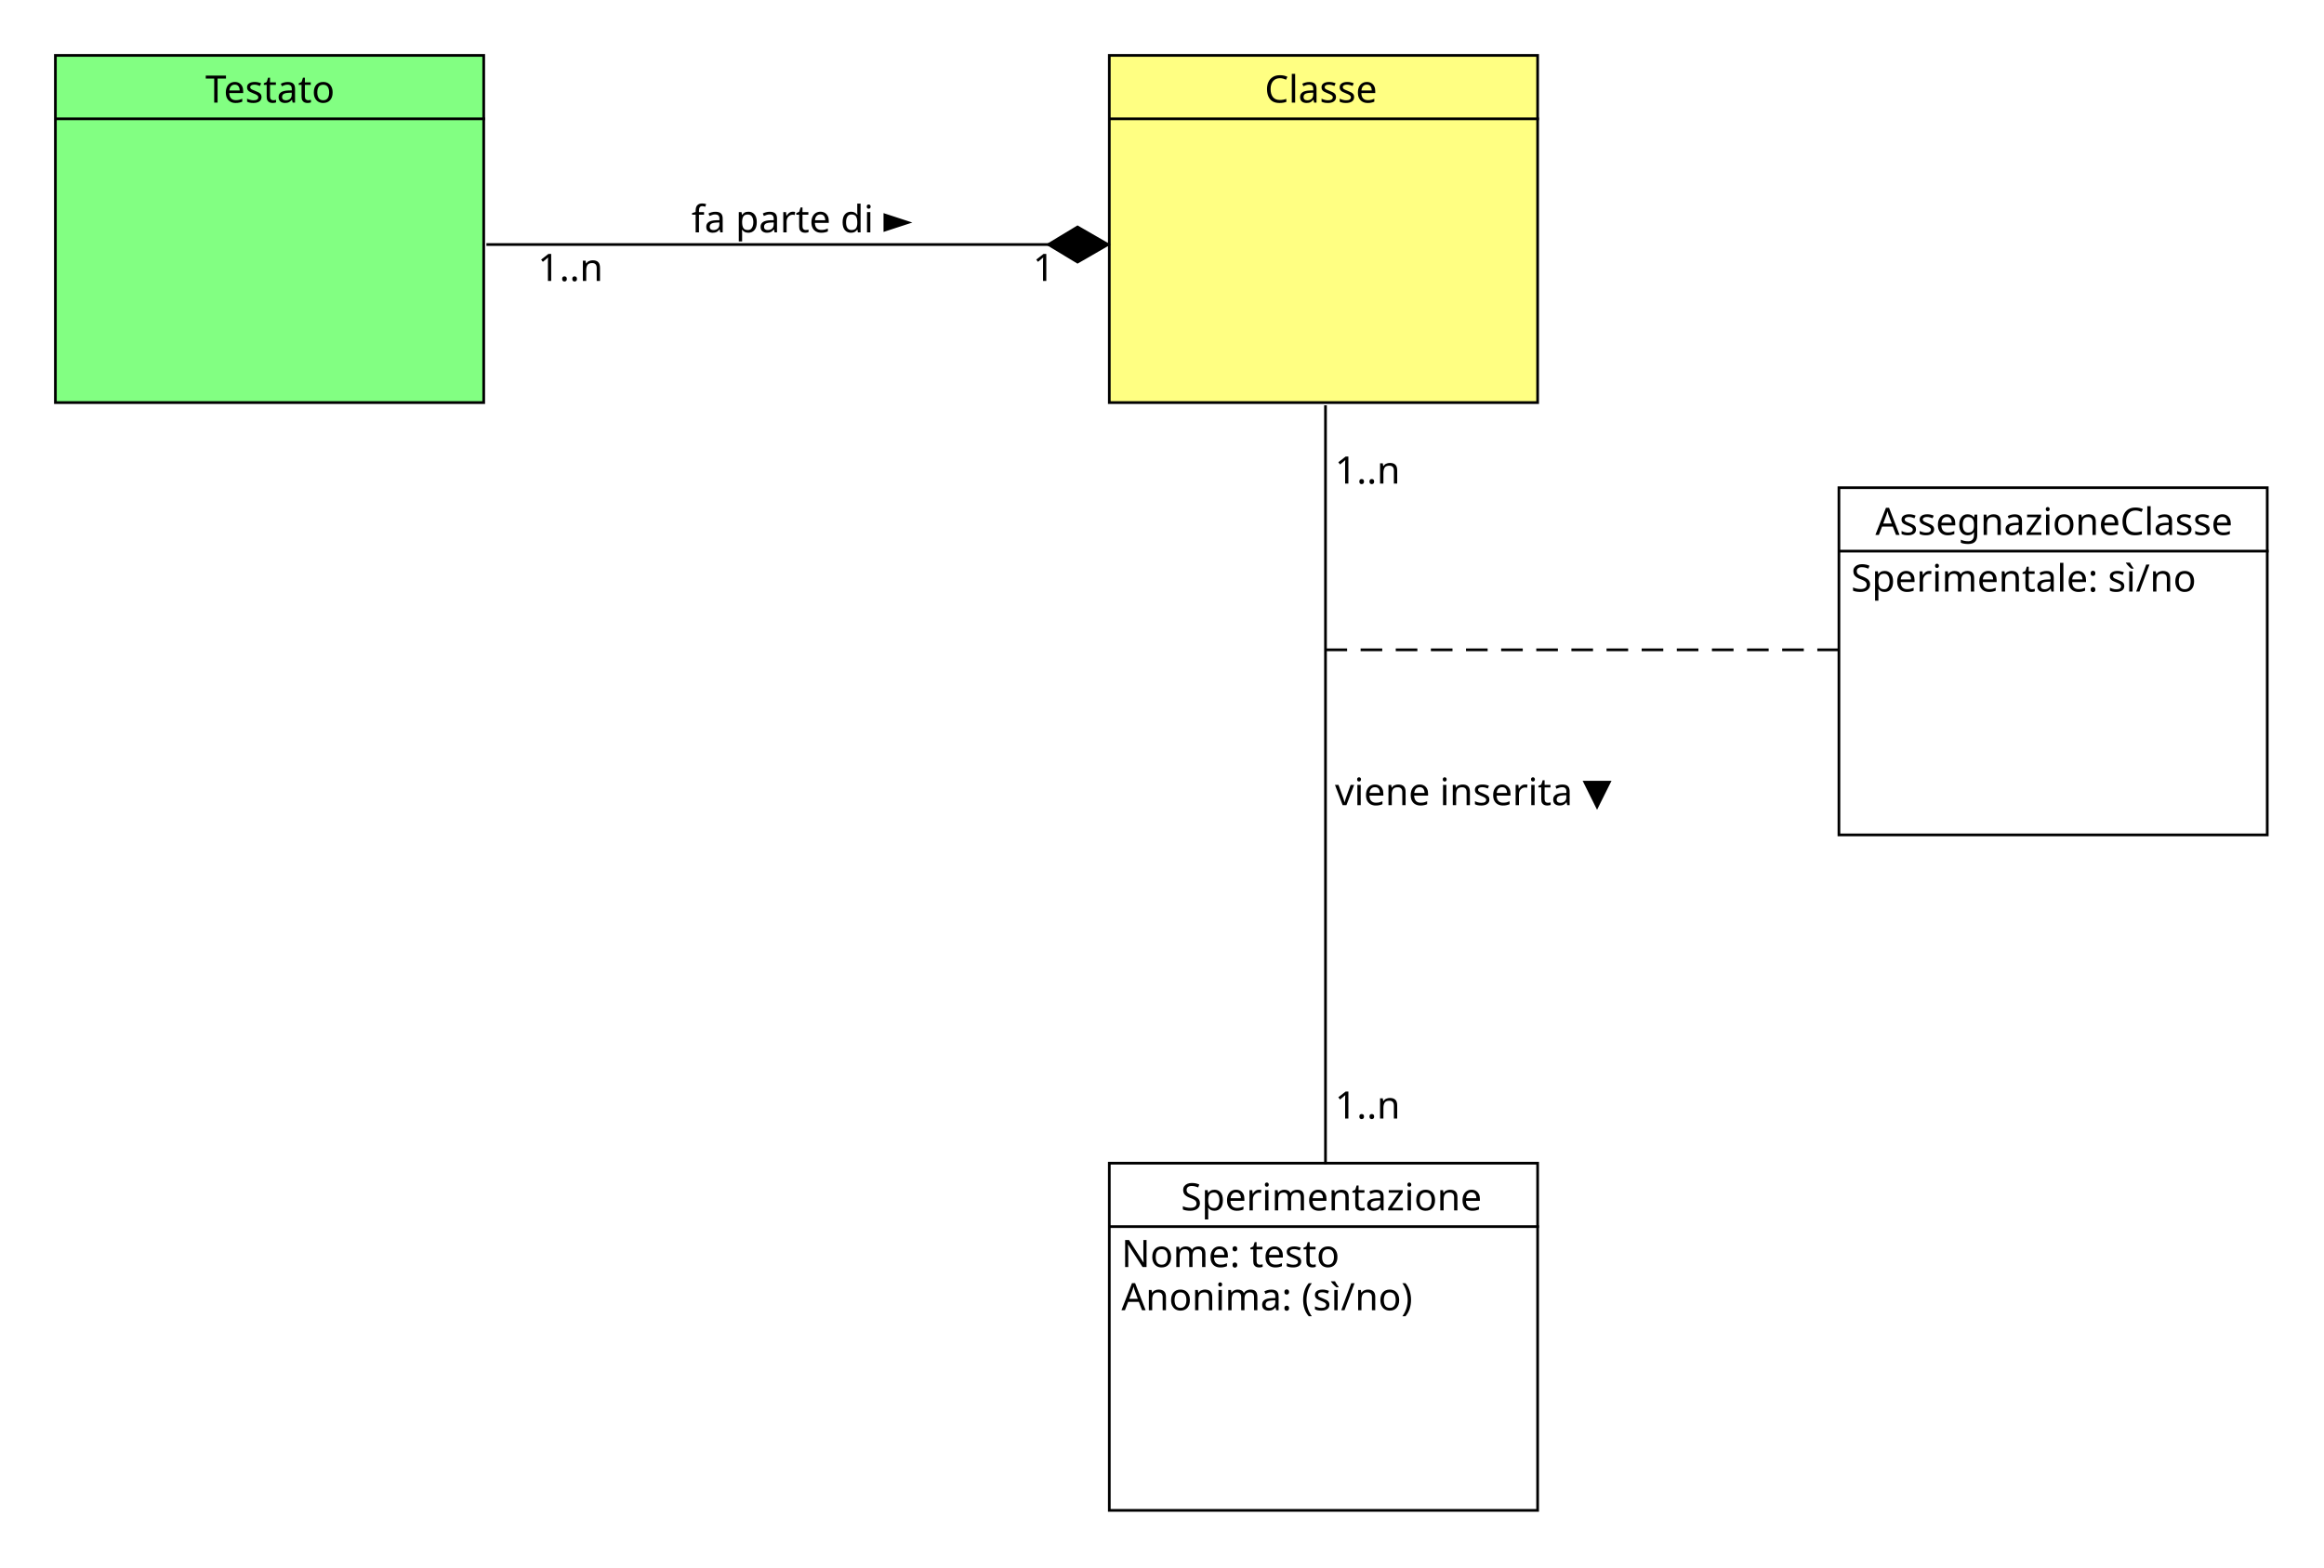
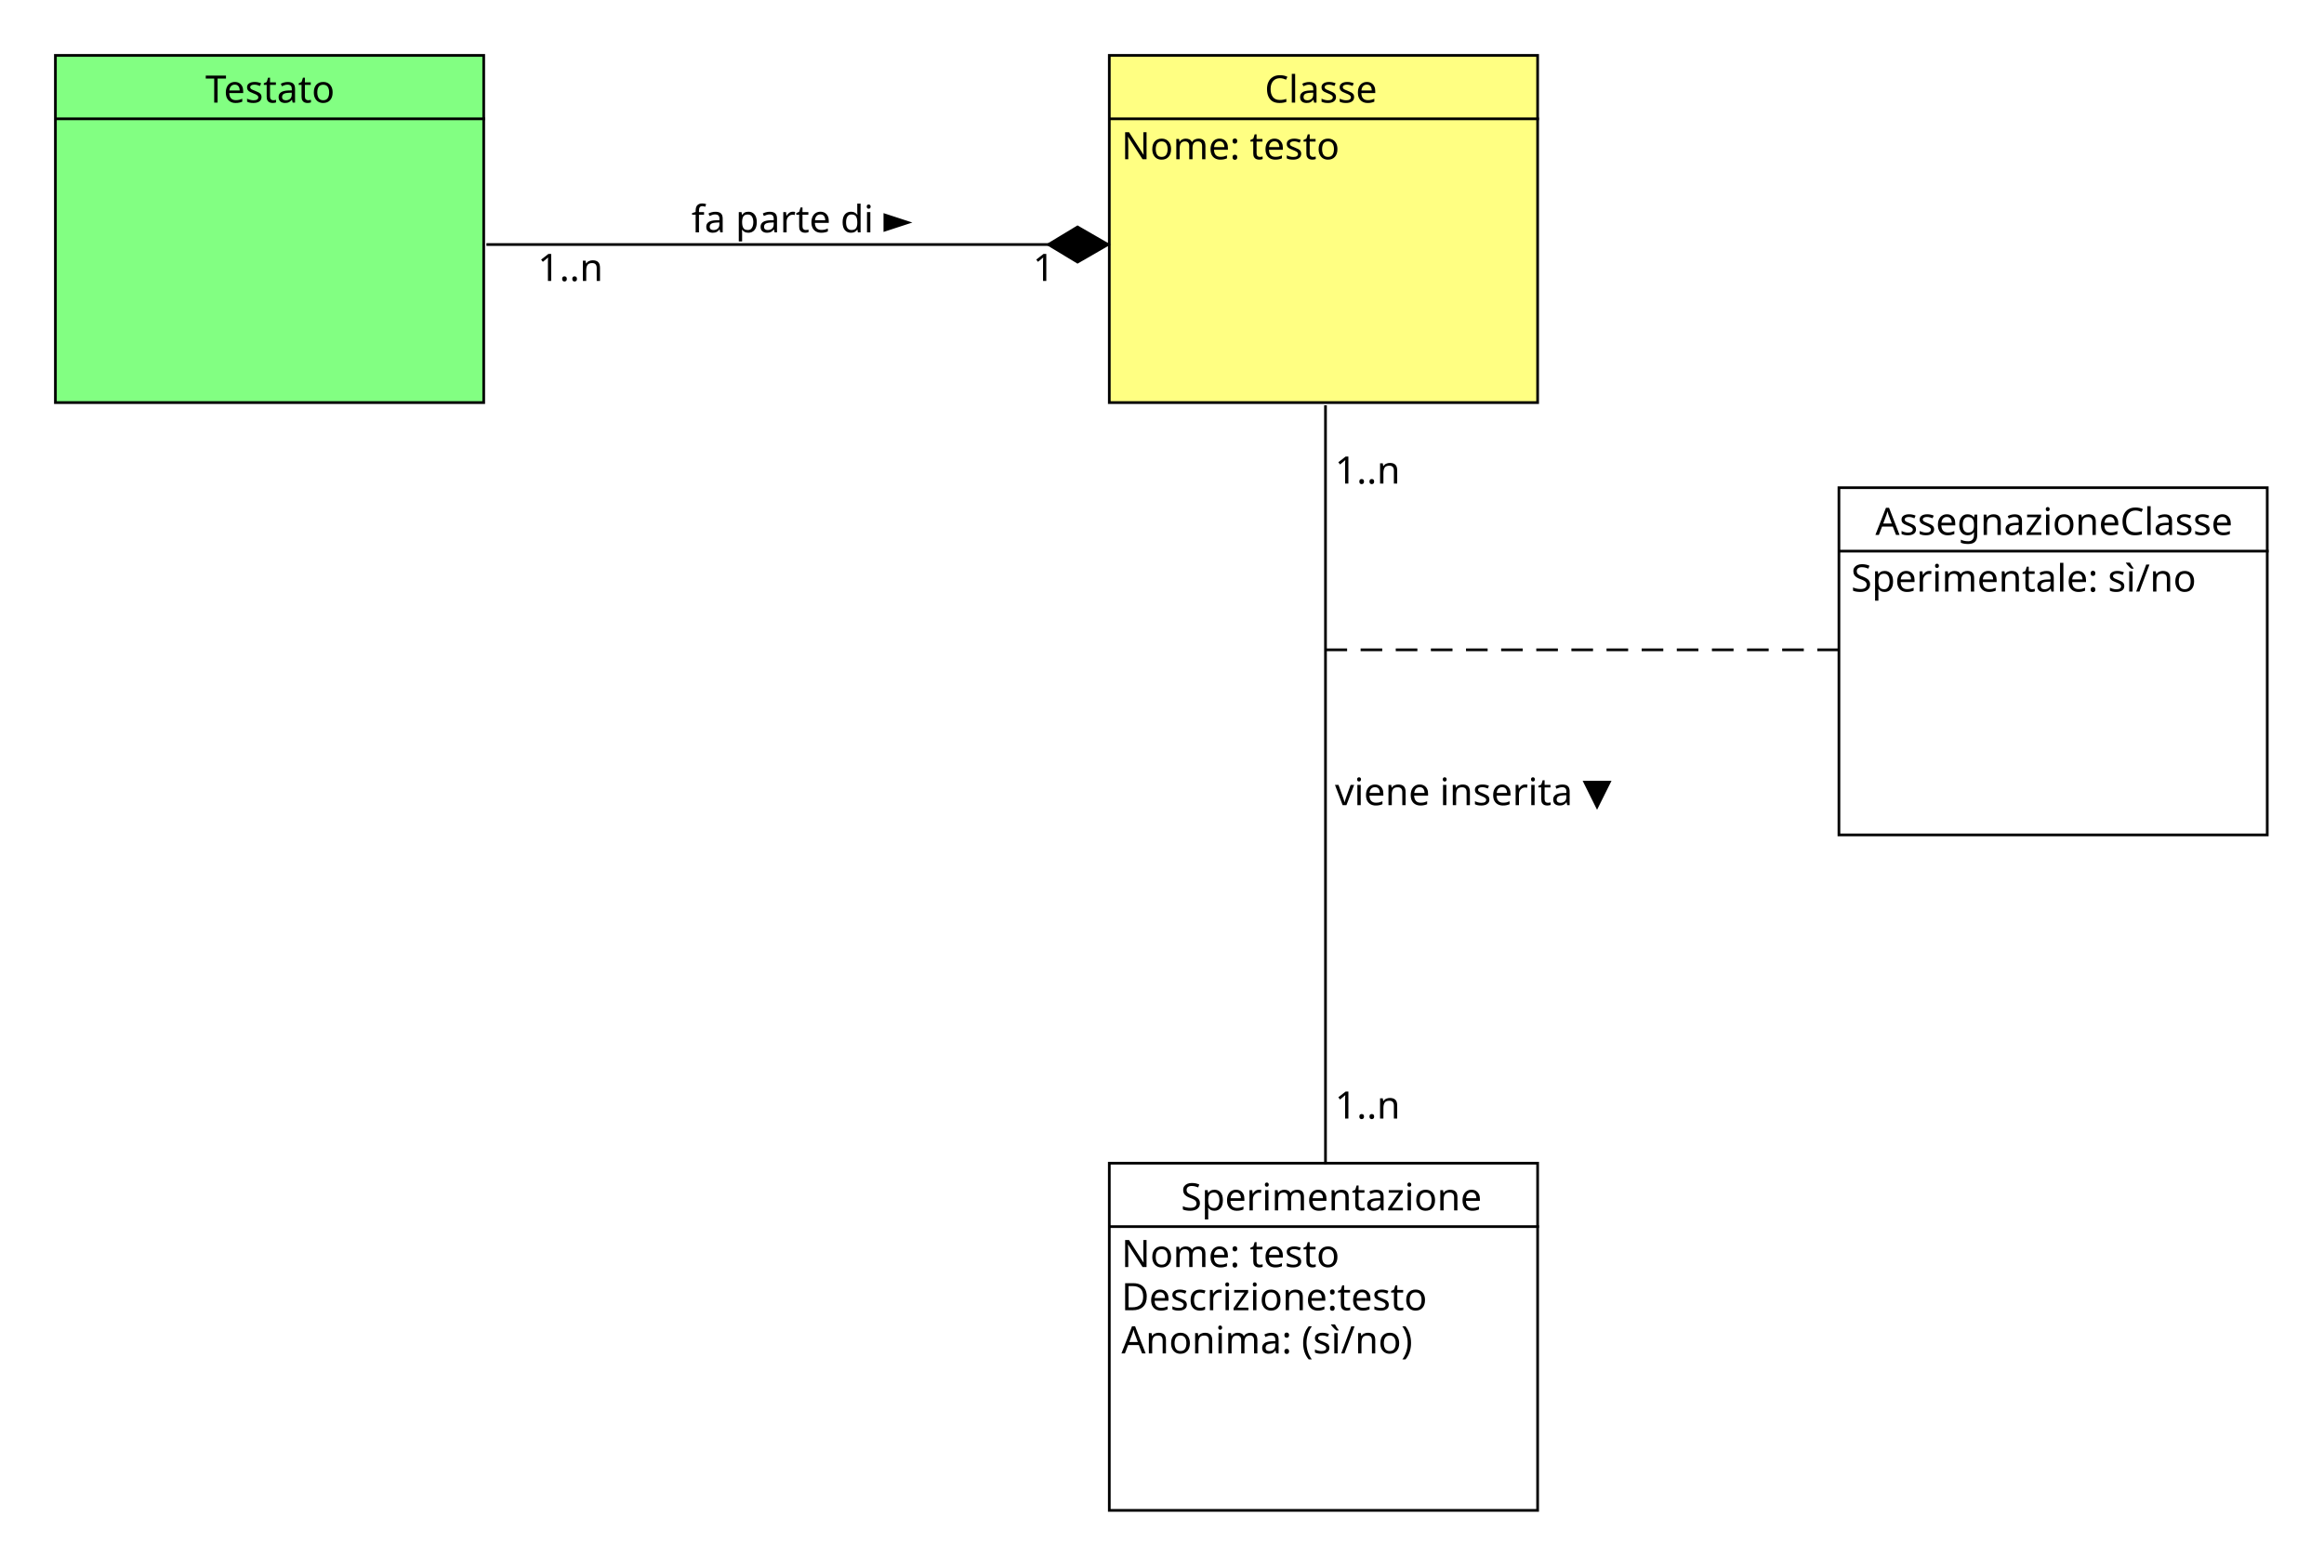
- <svg xmlns="http://www.w3.org/2000/svg" fill-opacity="1" color-rendering="auto" color-interpolation="auto" text-rendering="auto" stroke="black" stroke-linecap="square" width="860" stroke-miterlimit="10" shape-rendering="auto" stroke-opacity="1" fill="black" stroke-dasharray="none" font-weight="normal" stroke-width="1" viewBox="310 1430 860 580" height="580" font-family="'Dialog'" font-style="normal" stroke-linejoin="miter" font-size="12px" stroke-dashoffset="0" image-rendering="auto">
+ <svg xmlns="http://www.w3.org/2000/svg" fill-opacity="1" color-rendering="auto" color-interpolation="auto" text-rendering="auto" stroke="black" stroke-linecap="square" width="860" stroke-miterlimit="10" shape-rendering="auto" stroke-opacity="1" fill="black" stroke-dasharray="none" font-weight="normal" stroke-width="1" viewBox="3530 1870 860 580" height="580" font-family="'Dialog'" font-style="normal" stroke-linejoin="miter" font-size="12px" stroke-dashoffset="0" image-rendering="auto">
  <defs id="genericDefs" />
  <g>
    <defs id="defs1">
      <clipPath clipPathUnits="userSpaceOnUse" id="clipPath1">
        <path d="M0 0 L2147483647 0 L2147483647 2147483647 L0 2147483647 L0 0 Z" />
      </clipPath>
      <clipPath clipPathUnits="userSpaceOnUse" id="clipPath2">
        <path d="M0 0 L0 130 L160 130 L160 0 Z" />
      </clipPath>
      <clipPath clipPathUnits="userSpaceOnUse" id="clipPath3">
        <path d="M0 0 L0 50 L260 50 L260 0 Z" />
      </clipPath>
      <clipPath clipPathUnits="userSpaceOnUse" id="clipPath4">
        <path d="M0 0 L0 30 L220 30 L220 0 Z" />
      </clipPath>
      <clipPath clipPathUnits="userSpaceOnUse" id="clipPath5">
        <path d="M0 0 L0 310 L130 310 L130 0 Z" />
      </clipPath>
    </defs>
-     <g fill="rgb(0,255,0)" fill-opacity="0.49" transform="translate(330,1450)" stroke-opacity="0.49" stroke="rgb(0,255,0)">
+     <g fill="rgb(0,255,0)" fill-opacity="0.49" transform="translate(3550,1890)" stroke-opacity="0.49" stroke="rgb(0,255,0)">
      <rect x="0.5" width="158.5" height="128.5" y="0.5" clip-path="url(#clipPath2)" stroke="none" />
    </g>
-     <g transform="translate(330,1450)">
+     <g transform="translate(3550,1890)">
      <rect fill="none" x="0.5" width="158.5" height="128.5" y="0.5" clip-path="url(#clipPath2)" />
      <text x="56" font-size="14px" y="17.975" clip-path="url(#clipPath2)" font-family="sans-serif" stroke="none" xml:space="preserve">Testato</text>
      <path fill="none" d="M1 23.975 L159 23.975" clip-path="url(#clipPath2)" />
    </g>
-     <g fill="rgb(255,255,255)" fill-opacity="0" transform="translate(720,1860)" stroke-opacity="0" stroke="rgb(255,255,255)">
+     <g fill="rgb(255,255,255)" fill-opacity="0" transform="translate(3940,2300)" stroke-opacity="0" stroke="rgb(255,255,255)">
      <rect x="0.5" width="158.5" height="128.5" y="0.5" clip-path="url(#clipPath2)" stroke="none" />
    </g>
-     <g transform="translate(720,1860)">
+     <g transform="translate(3940,2300)">
      <rect fill="none" x="0.5" width="158.5" height="128.5" y="0.5" clip-path="url(#clipPath2)" />
      <text x="27" font-size="14px" y="17.975" clip-path="url(#clipPath2)" font-family="sans-serif" stroke="none" xml:space="preserve">Sperimentazione</text>
      <path fill="none" d="M1 23.975 L159 23.975" clip-path="url(#clipPath2)" />
      <text x="5" font-size="14px" y="38.95" clip-path="url(#clipPath2)" font-family="sans-serif" stroke="none" xml:space="preserve">Nome: testo</text>
-       <text x="5" font-size="14px" y="54.925" clip-path="url(#clipPath2)" font-family="sans-serif" stroke="none" xml:space="preserve">Anonima: (sì/no)</text>
+       <text x="5" font-size="14px" y="54.925" clip-path="url(#clipPath2)" font-family="sans-serif" stroke="none" xml:space="preserve">Descrizione:testo</text>
+       <text x="5" font-size="14px" y="70.9" clip-path="url(#clipPath2)" font-family="sans-serif" stroke="none" xml:space="preserve">Anonima: (sì/no)</text>
    </g>
-     <g fill="rgb(255,255,255)" fill-opacity="0" transform="translate(990,1610)" stroke-opacity="0" stroke="rgb(255,255,255)">
+     <g fill="rgb(255,255,255)" fill-opacity="0" transform="translate(4210,2050)" stroke-opacity="0" stroke="rgb(255,255,255)">
      <rect x="0.5" width="158.5" height="128.5" y="0.5" clip-path="url(#clipPath2)" stroke="none" />
    </g>
-     <g transform="translate(990,1610)">
+     <g transform="translate(4210,2050)">
      <rect fill="none" x="0.5" width="158.5" height="128.5" y="0.5" clip-path="url(#clipPath2)" />
      <text x="14" font-size="14px" y="17.975" clip-path="url(#clipPath2)" font-family="sans-serif" stroke="none" xml:space="preserve">AssegnazioneClasse</text>
      <path fill="none" d="M1 23.975 L159 23.975" clip-path="url(#clipPath2)" />
      <text x="5" font-size="14px" y="38.95" clip-path="url(#clipPath2)" font-family="sans-serif" stroke="none" xml:space="preserve">Sperimentale: sì/no</text>
    </g>
-     <g fill="rgb(255,255,0)" fill-opacity="0.49" transform="translate(720,1450)" stroke-opacity="0.49" stroke="rgb(255,255,0)">
+     <g fill="rgb(255,255,0)" fill-opacity="0.49" transform="translate(3940,1890)" stroke-opacity="0.49" stroke="rgb(255,255,0)">
      <rect x="0.5" width="158.5" height="128.5" y="0.5" clip-path="url(#clipPath2)" stroke="none" />
    </g>
-     <g transform="translate(720,1450)">
+     <g transform="translate(3940,1890)">
      <rect fill="none" x="0.5" width="158.5" height="128.5" y="0.5" clip-path="url(#clipPath2)" />
      <text x="58" font-size="14px" y="17.975" clip-path="url(#clipPath2)" font-family="sans-serif" stroke="none" xml:space="preserve">Classe</text>
      <path fill="none" d="M1 23.975 L159 23.975" clip-path="url(#clipPath2)" />
+       <text x="5" font-size="14px" y="38.95" clip-path="url(#clipPath2)" font-family="sans-serif" stroke="none" xml:space="preserve">Nome: testo</text>
    </g>
-     <g transform="translate(480,1500)">
+     <g transform="translate(3700,1940)">
      <path fill="none" d="M239.5 20.5 L10.5 20.5" clip-path="url(#clipPath3)" />
      <path d="M228.742 14 L240 20.5 L228.742 27 L217.983 20.5 Z" clip-path="url(#clipPath3)" stroke="none" />
      <path fill="none" d="M228.742 14 L240 20.5 L228.742 27 L217.983 20.5 Z" clip-path="url(#clipPath3)" />
      <text x="85.895" font-size="14px" y="16" clip-path="url(#clipPath3)" font-family="sans-serif" stroke="none" xml:space="preserve">fa parte di ►</text>
      <text x="212.214" font-size="14px" y="33.975" clip-path="url(#clipPath3)" font-family="sans-serif" stroke="none" xml:space="preserve">1</text>
      <text x="29" font-size="14px" y="33.975" clip-path="url(#clipPath3)" font-family="sans-serif" stroke="none" xml:space="preserve">1..n</text>
    </g>
-     <g stroke-dasharray="8,5" stroke-miterlimit="5" transform="translate(790,1660)" stroke-linecap="butt">
+     <g stroke-dasharray="8,5" stroke-miterlimit="5" transform="translate(4010,2100)" stroke-linecap="butt">
      <path fill="none" d="M10.5 10.5 L200.5 10.5" clip-path="url(#clipPath4)" />
    </g>
-     <g transform="translate(790,1570)">
+     <g transform="translate(4010,2010)">
      <path fill="none" d="M10.5 290.5 L10.5 10.5" clip-path="url(#clipPath5)" />
      <text x="14" font-size="14px" y="157.988" clip-path="url(#clipPath5)" font-family="sans-serif" stroke="none" xml:space="preserve">viene inserita ▼</text>
      <text x="14" font-size="14px" y="274" clip-path="url(#clipPath5)" font-family="sans-serif" stroke="none" xml:space="preserve">1..n</text>
      <text x="14" font-size="14px" y="38.975" clip-path="url(#clipPath5)" font-family="sans-serif" stroke="none" xml:space="preserve">1..n</text>
    </g>
  </g>
</svg>
